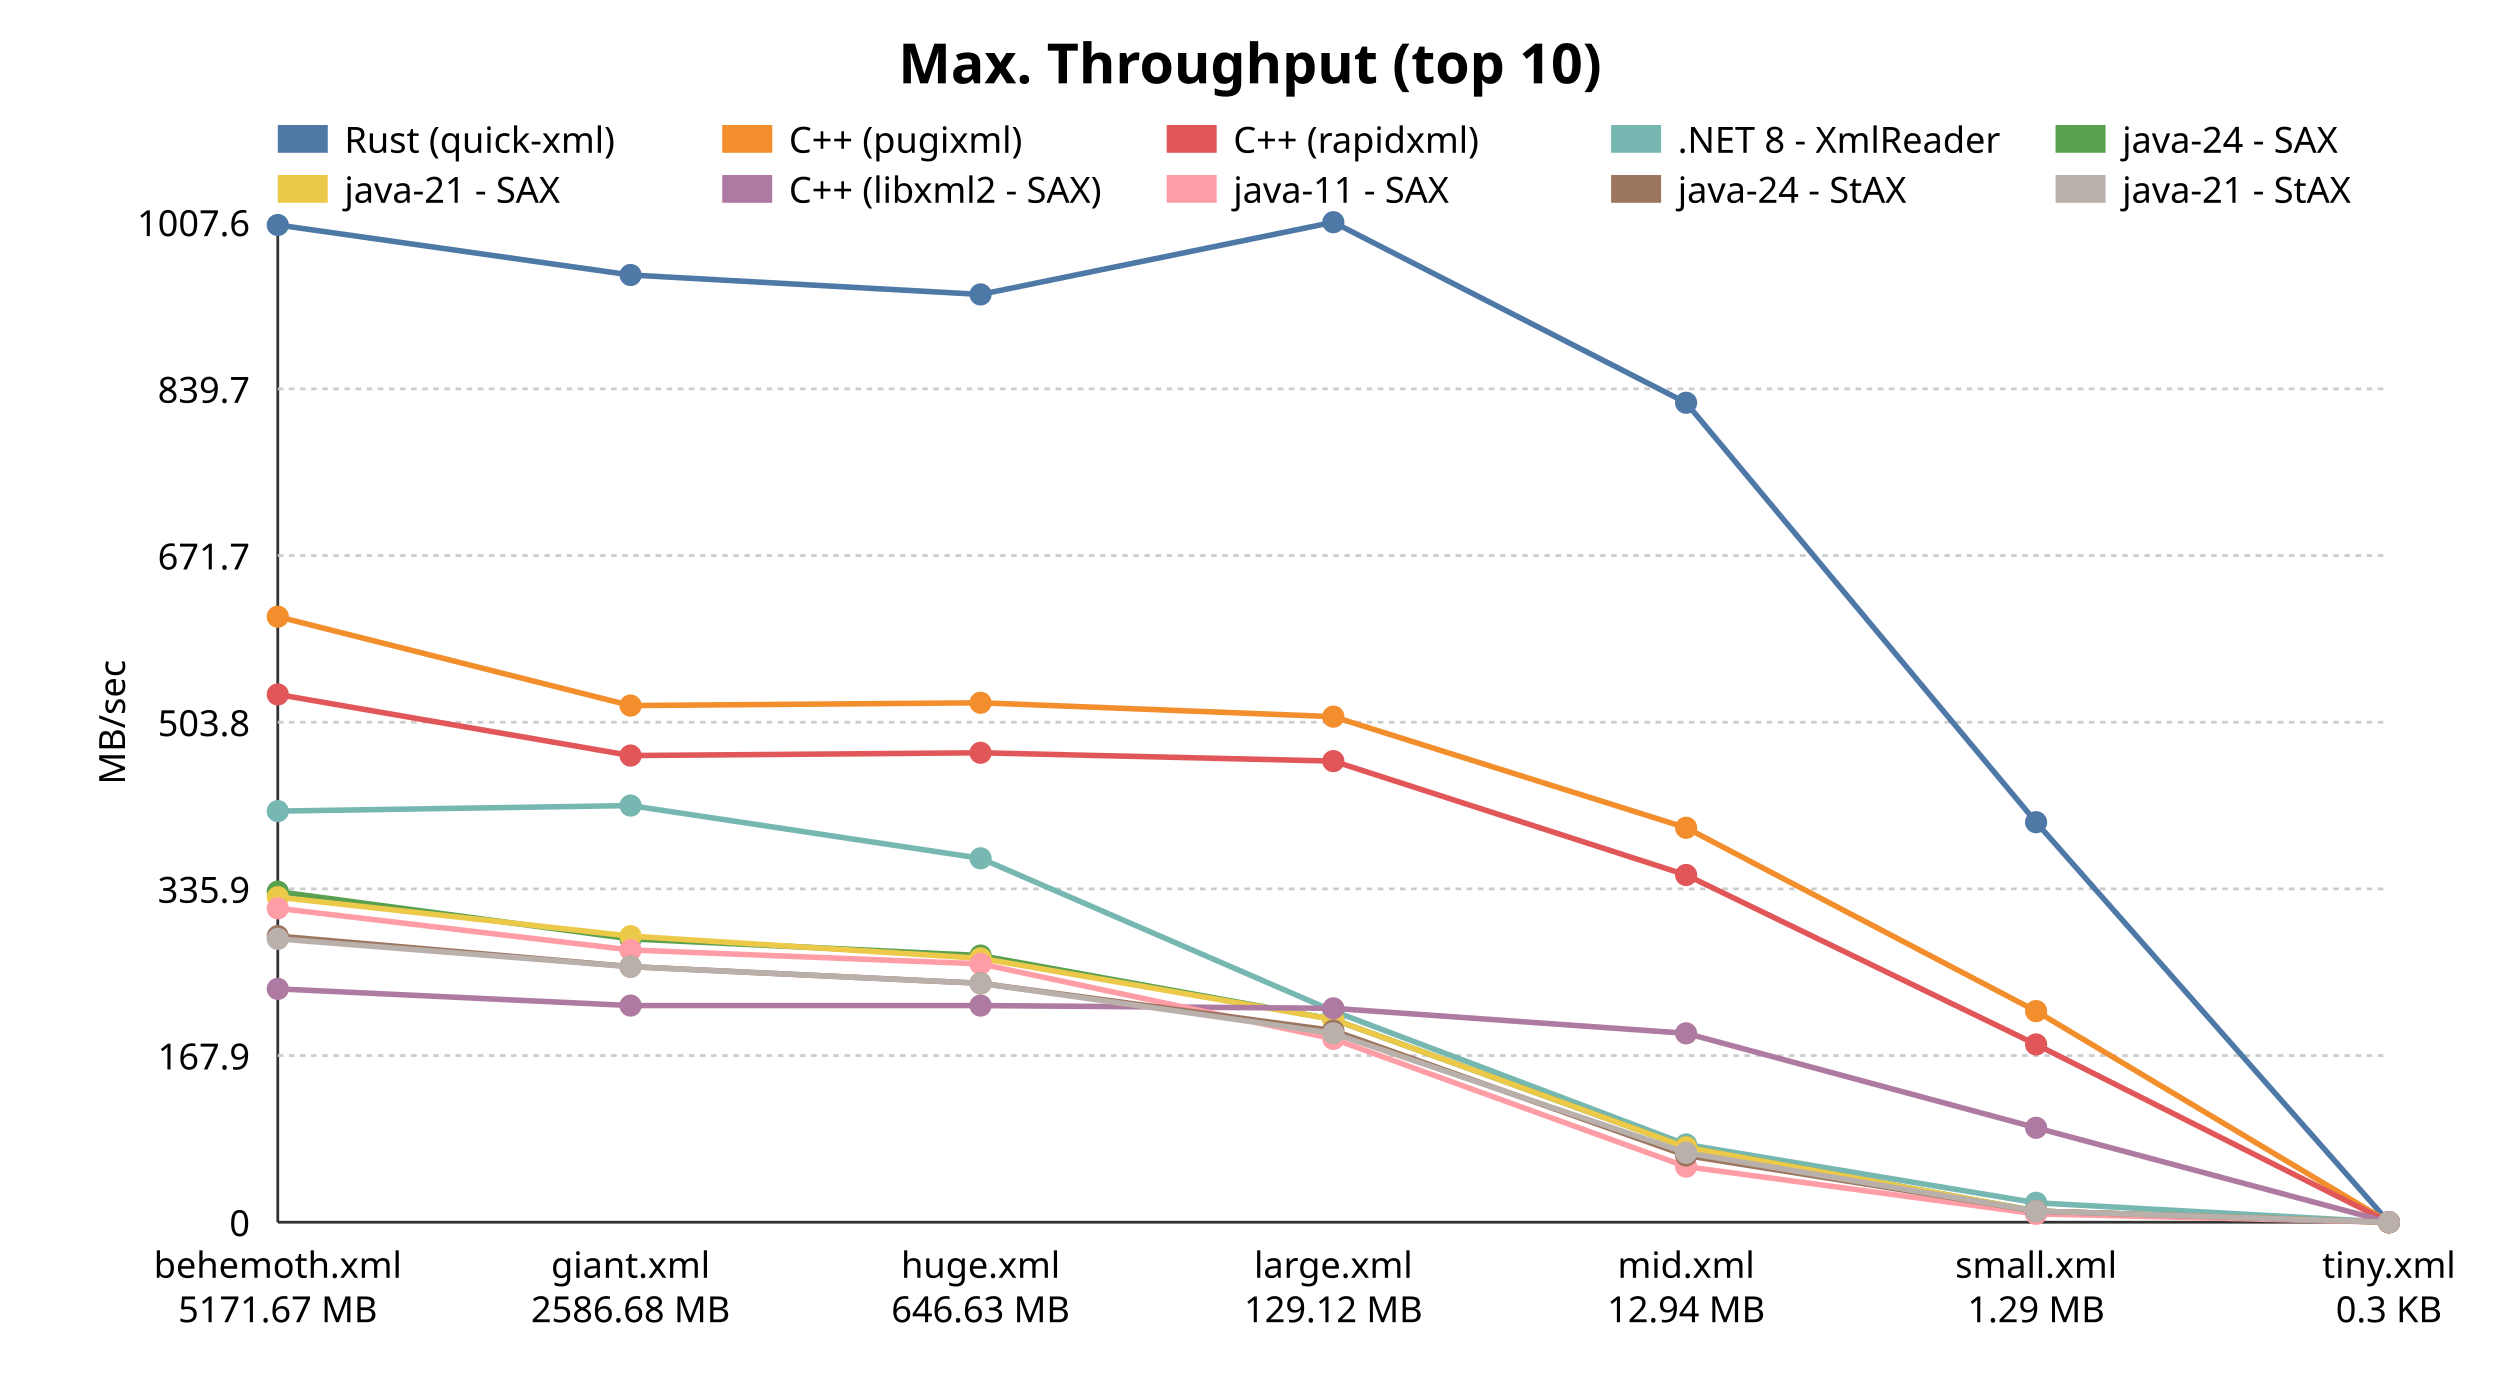
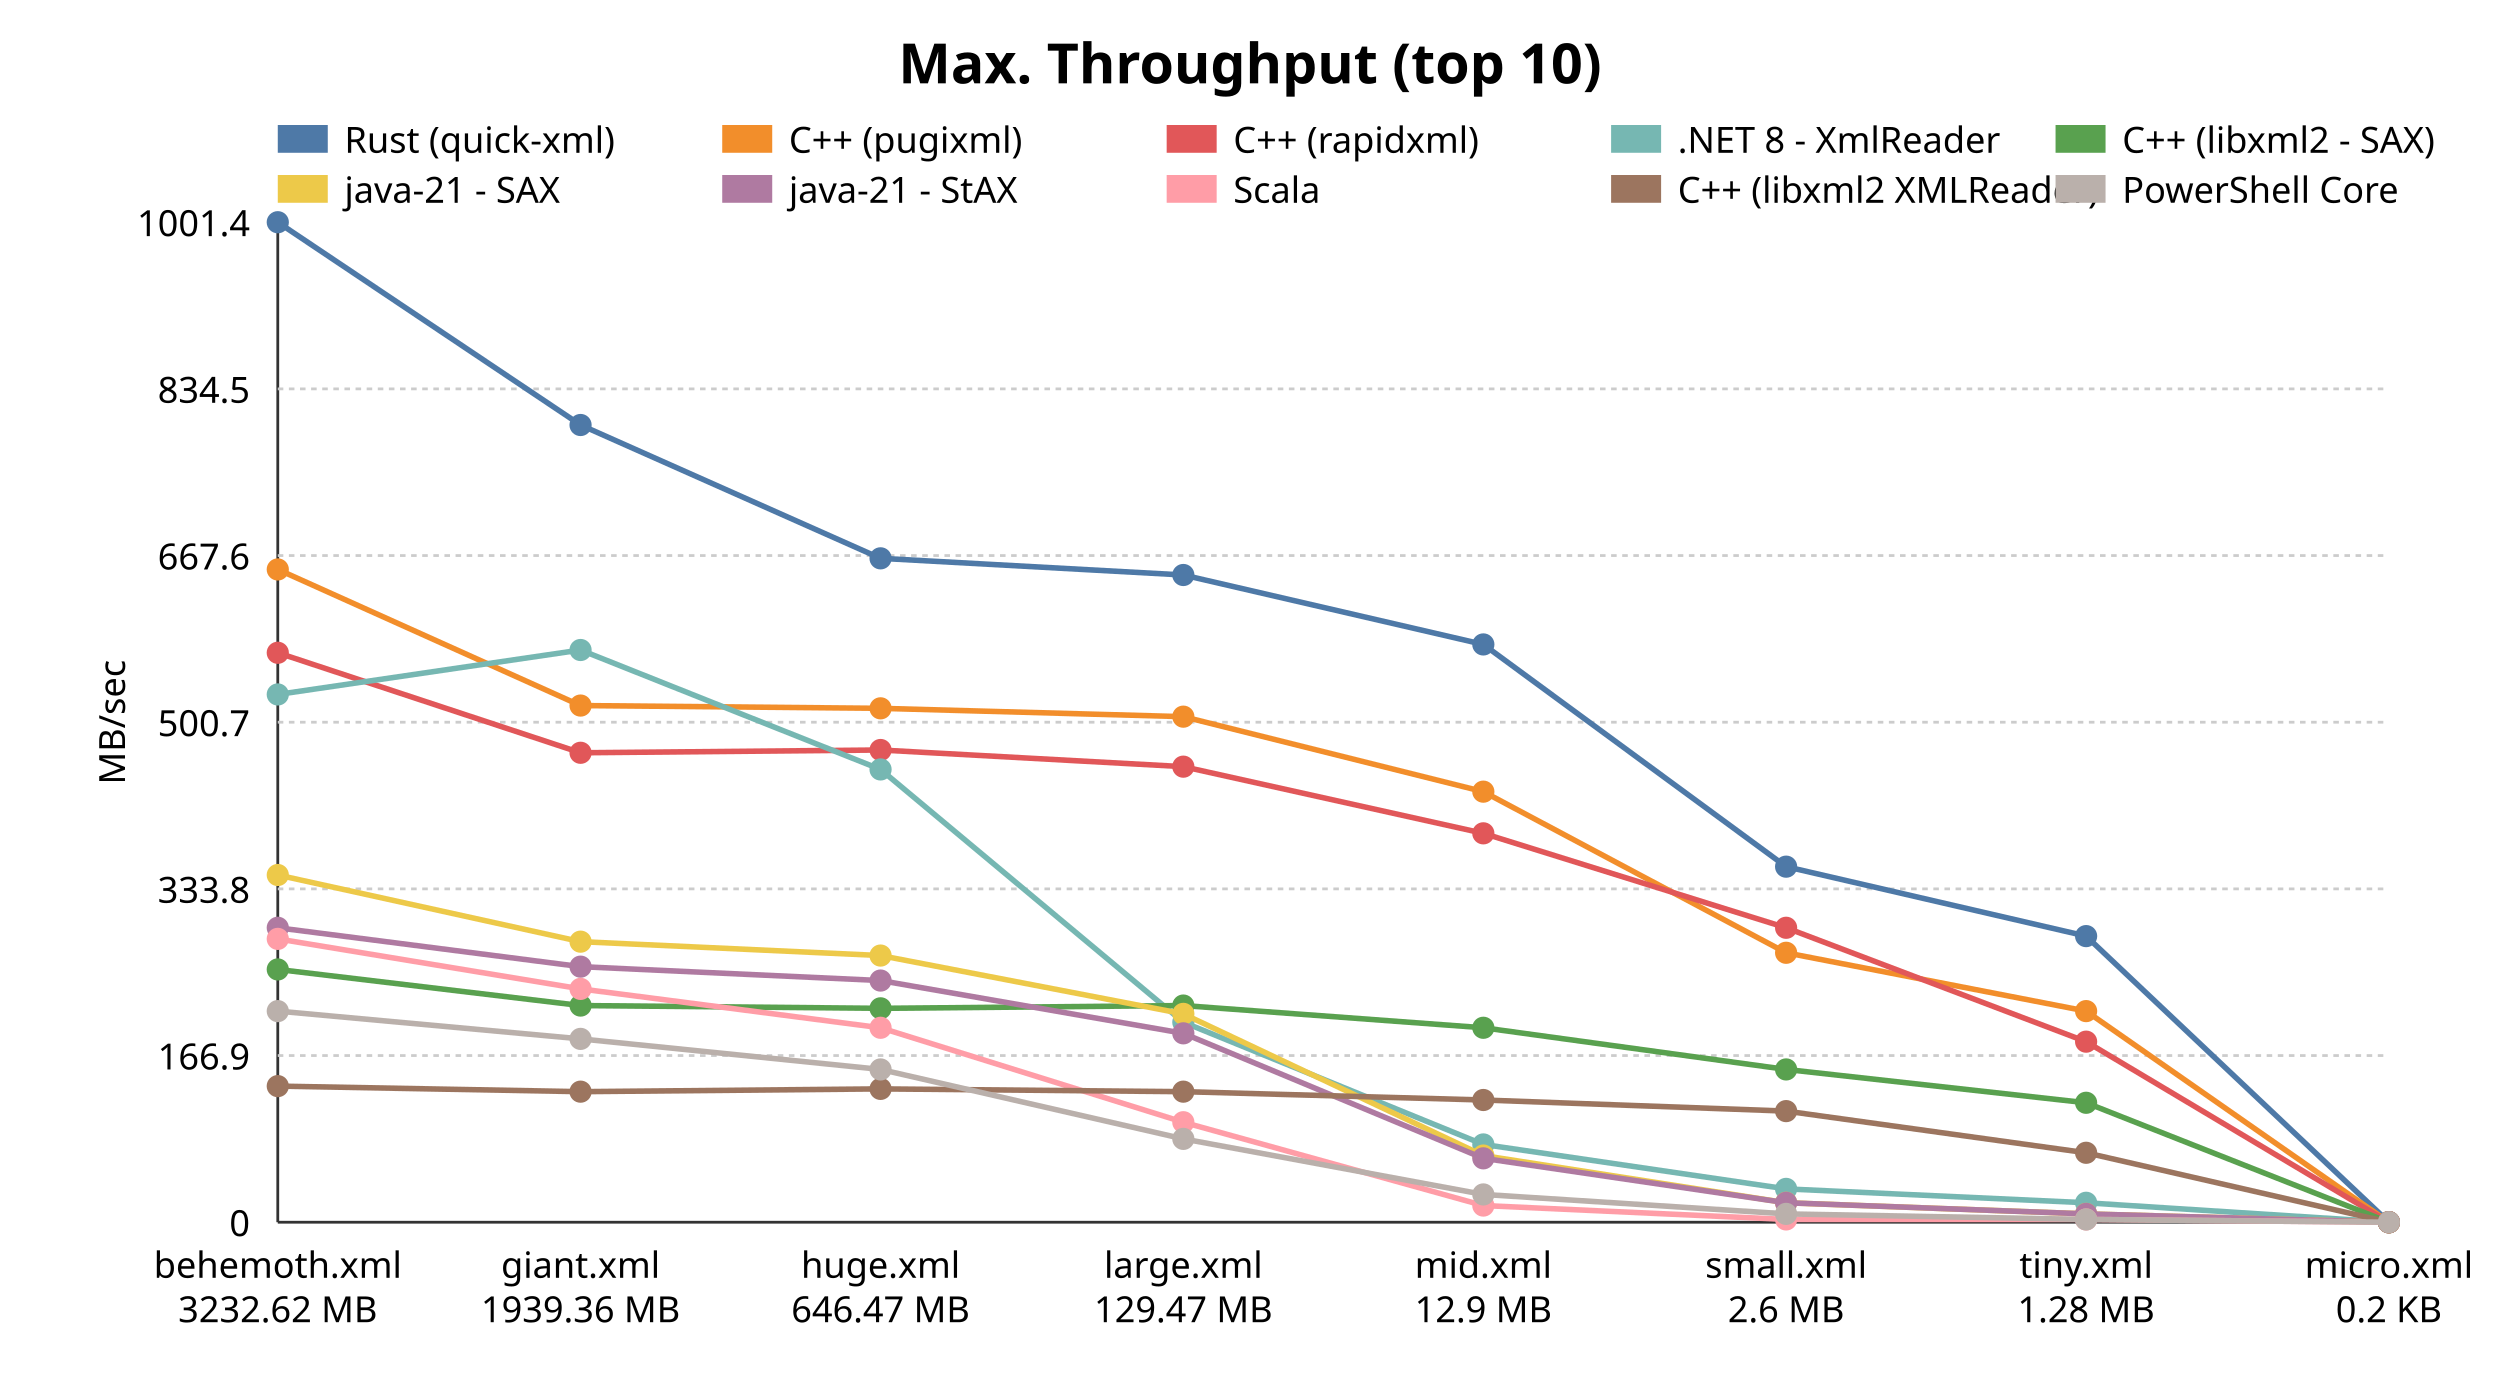
<svg xmlns="http://www.w3.org/2000/svg" width="900" height="500" style="background-color:#fff">
-   <style> .label { font: 13px sans-serif; } .legend { font: 13px sans-serif; } .axis { stroke: #333; stroke-width: 1; } .chart-title { font: bold 20px sans-serif; }</style>
+   <style> .label { font: 13px sans-serif; } .legend { font: 13px sans-serif; } .axis { stroke: #333; stroke-width: 1; } .chart-title { font: bold 20px sans-serif; } </style>
  <text x="450" y="30" text-anchor="middle" class="chart-title">Max. Throughput (top 10)</text>
  <text x="45" y="260" text-anchor="middle" class="label" font-size="16px" transform="rotate(-90 45,260)">MB/sec</text>
  <line x1="100" y1="80" x2="100" y2="440" class="axis" />
  <line x1="100" y1="440" x2="860" y2="440" class="axis" />
  <text x="90" y="445" text-anchor="end" class="label">0</text>
-   <text x="90" y="385" text-anchor="end" class="label">167.9</text>
+   <text x="90" y="385" text-anchor="end" class="label">166.9</text>
  <line x1="100" y1="380" x2="860" y2="380" stroke="#ccc" stroke-dasharray="2,2" />
-   <text x="90" y="325" text-anchor="end" class="label">335.9</text>
+   <text x="90" y="325" text-anchor="end" class="label">333.8</text>
  <line x1="100" y1="320" x2="860" y2="320" stroke="#ccc" stroke-dasharray="2,2" />
-   <text x="90" y="265" text-anchor="end" class="label">503.8</text>
+   <text x="90" y="265" text-anchor="end" class="label">500.7</text>
  <line x1="100" y1="260" x2="860" y2="260" stroke="#ccc" stroke-dasharray="2,2" />
-   <text x="90" y="205" text-anchor="end" class="label">671.7</text>
+   <text x="90" y="205" text-anchor="end" class="label">667.6</text>
  <line x1="100" y1="200" x2="860" y2="200" stroke="#ccc" stroke-dasharray="2,2" />
-   <text x="90" y="145" text-anchor="end" class="label">839.7</text>
+   <text x="90" y="145" text-anchor="end" class="label">834.5</text>
  <line x1="100" y1="140" x2="860" y2="140" stroke="#ccc" stroke-dasharray="2,2" />
-   <text x="90" y="85" text-anchor="end" class="label">1007.6</text>
+   <text x="90" y="85" text-anchor="end" class="label">1001.4</text>
  <text x="100" y="460" text-anchor="middle" class="label">behemoth.xml</text>
-   <text x="100" y="476" text-anchor="middle" class="label" font-size="11px">5171.67 MB</text>
-   <text x="227" y="460" text-anchor="middle" class="label">giant.xml</text>
-   <text x="227" y="476" text-anchor="middle" class="label" font-size="11px">2586.68 MB</text>
-   <text x="353" y="460" text-anchor="middle" class="label">huge.xml</text>
-   <text x="353" y="476" text-anchor="middle" class="label" font-size="11px">646.63 MB</text>
-   <text x="480" y="460" text-anchor="middle" class="label">large.xml</text>
-   <text x="480" y="476" text-anchor="middle" class="label" font-size="11px">129.12 MB</text>
-   <text x="607" y="460" text-anchor="middle" class="label">mid.xml</text>
-   <text x="607" y="476" text-anchor="middle" class="label" font-size="11px">12.94 MB</text>
-   <text x="733" y="460" text-anchor="middle" class="label">small.xml</text>
-   <text x="733" y="476" text-anchor="middle" class="label" font-size="11px">1.29 MB</text>
-   <text x="860" y="460" text-anchor="middle" class="label">tiny.xml</text>
-   <text x="860" y="476" text-anchor="middle" class="label" font-size="11px">0.3 KB</text>
-   <polyline fill="none" stroke="#4e79a7" stroke-width="2" points="100,81 227,99 353,106 480,80 607,145 733,296 860,440" />
-   <circle cx="100" cy="81" r="4" fill="#4e79a7" />
-   <circle cx="227" cy="99" r="4" fill="#4e79a7" />
-   <circle cx="353" cy="106" r="4" fill="#4e79a7" />
-   <circle cx="480" cy="80" r="4" fill="#4e79a7" />
-   <circle cx="607" cy="145" r="4" fill="#4e79a7" />
-   <circle cx="733" cy="296" r="4" fill="#4e79a7" />
+   <text x="100" y="476" text-anchor="middle" class="label" font-size="11px">3232.62 MB</text>
+   <text x="209" y="460" text-anchor="middle" class="label">giant.xml</text>
+   <text x="209" y="476" text-anchor="middle" class="label" font-size="11px">1939.36 MB</text>
+   <text x="317" y="460" text-anchor="middle" class="label">huge.xml</text>
+   <text x="317" y="476" text-anchor="middle" class="label" font-size="11px">646.47 MB</text>
+   <text x="426" y="460" text-anchor="middle" class="label">large.xml</text>
+   <text x="426" y="476" text-anchor="middle" class="label" font-size="11px">129.47 MB</text>
+   <text x="534" y="460" text-anchor="middle" class="label">mid.xml</text>
+   <text x="534" y="476" text-anchor="middle" class="label" font-size="11px">12.9 MB</text>
+   <text x="643" y="460" text-anchor="middle" class="label">small.xml</text>
+   <text x="643" y="476" text-anchor="middle" class="label" font-size="11px">2.6 MB</text>
+   <text x="751" y="460" text-anchor="middle" class="label">tiny.xml</text>
+   <text x="751" y="476" text-anchor="middle" class="label" font-size="11px">1.28 MB</text>
+   <text x="860" y="460" text-anchor="middle" class="label">micro.xml</text>
+   <text x="860" y="476" text-anchor="middle" class="label" font-size="11px">0.2 KB</text>
+   <polyline fill="none" stroke="#4e79a7" stroke-width="2" points="100,80 209,153 317,201 426,207 534,232 643,312 751,337 860,440" />
+   <circle cx="100" cy="80" r="4" fill="#4e79a7" />
+   <circle cx="209" cy="153" r="4" fill="#4e79a7" />
+   <circle cx="317" cy="201" r="4" fill="#4e79a7" />
+   <circle cx="426" cy="207" r="4" fill="#4e79a7" />
+   <circle cx="534" cy="232" r="4" fill="#4e79a7" />
+   <circle cx="643" cy="312" r="4" fill="#4e79a7" />
+   <circle cx="751" cy="337" r="4" fill="#4e79a7" />
  <circle cx="860" cy="440" r="4" fill="#4e79a7" />
-   <polyline fill="none" stroke="#f28e2b" stroke-width="2" points="100,222 227,254 353,253 480,258 607,298 733,364 860,440" />
-   <circle cx="100" cy="222" r="4" fill="#f28e2b" />
-   <circle cx="227" cy="254" r="4" fill="#f28e2b" />
-   <circle cx="353" cy="253" r="4" fill="#f28e2b" />
-   <circle cx="480" cy="258" r="4" fill="#f28e2b" />
-   <circle cx="607" cy="298" r="4" fill="#f28e2b" />
-   <circle cx="733" cy="364" r="4" fill="#f28e2b" />
+   <polyline fill="none" stroke="#f28e2b" stroke-width="2" points="100,205 209,254 317,255 426,258 534,285 643,343 751,364 860,440" />
+   <circle cx="100" cy="205" r="4" fill="#f28e2b" />
+   <circle cx="209" cy="254" r="4" fill="#f28e2b" />
+   <circle cx="317" cy="255" r="4" fill="#f28e2b" />
+   <circle cx="426" cy="258" r="4" fill="#f28e2b" />
+   <circle cx="534" cy="285" r="4" fill="#f28e2b" />
+   <circle cx="643" cy="343" r="4" fill="#f28e2b" />
+   <circle cx="751" cy="364" r="4" fill="#f28e2b" />
  <circle cx="860" cy="440" r="4" fill="#f28e2b" />
-   <polyline fill="none" stroke="#e15759" stroke-width="2" points="100,250 227,272 353,271 480,274 607,315 733,376 860,440" />
-   <circle cx="100" cy="250" r="4" fill="#e15759" />
-   <circle cx="227" cy="272" r="4" fill="#e15759" />
-   <circle cx="353" cy="271" r="4" fill="#e15759" />
-   <circle cx="480" cy="274" r="4" fill="#e15759" />
-   <circle cx="607" cy="315" r="4" fill="#e15759" />
-   <circle cx="733" cy="376" r="4" fill="#e15759" />
+   <polyline fill="none" stroke="#e15759" stroke-width="2" points="100,235 209,271 317,270 426,276 534,300 643,334 751,375 860,440" />
+   <circle cx="100" cy="235" r="4" fill="#e15759" />
+   <circle cx="209" cy="271" r="4" fill="#e15759" />
+   <circle cx="317" cy="270" r="4" fill="#e15759" />
+   <circle cx="426" cy="276" r="4" fill="#e15759" />
+   <circle cx="534" cy="300" r="4" fill="#e15759" />
+   <circle cx="643" cy="334" r="4" fill="#e15759" />
+   <circle cx="751" cy="375" r="4" fill="#e15759" />
  <circle cx="860" cy="440" r="4" fill="#e15759" />
-   <polyline fill="none" stroke="#76b7b2" stroke-width="2" points="100,292 227,290 353,309 480,364 607,412 733,433 860,440" />
-   <circle cx="100" cy="292" r="4" fill="#76b7b2" />
-   <circle cx="227" cy="290" r="4" fill="#76b7b2" />
-   <circle cx="353" cy="309" r="4" fill="#76b7b2" />
-   <circle cx="480" cy="364" r="4" fill="#76b7b2" />
-   <circle cx="607" cy="412" r="4" fill="#76b7b2" />
-   <circle cx="733" cy="433" r="4" fill="#76b7b2" />
+   <polyline fill="none" stroke="#76b7b2" stroke-width="2" points="100,250 209,234 317,277 426,368 534,412 643,428 751,433 860,440" />
+   <circle cx="100" cy="250" r="4" fill="#76b7b2" />
+   <circle cx="209" cy="234" r="4" fill="#76b7b2" />
+   <circle cx="317" cy="277" r="4" fill="#76b7b2" />
+   <circle cx="426" cy="368" r="4" fill="#76b7b2" />
+   <circle cx="534" cy="412" r="4" fill="#76b7b2" />
+   <circle cx="643" cy="428" r="4" fill="#76b7b2" />
+   <circle cx="751" cy="433" r="4" fill="#76b7b2" />
  <circle cx="860" cy="440" r="4" fill="#76b7b2" />
-   <polyline fill="none" stroke="#59a14f" stroke-width="2" points="100,321 227,338 353,344 480,367 607,413 733,436 860,440" />
-   <circle cx="100" cy="321" r="4" fill="#59a14f" />
-   <circle cx="227" cy="338" r="4" fill="#59a14f" />
-   <circle cx="353" cy="344" r="4" fill="#59a14f" />
-   <circle cx="480" cy="367" r="4" fill="#59a14f" />
-   <circle cx="607" cy="413" r="4" fill="#59a14f" />
-   <circle cx="733" cy="436" r="4" fill="#59a14f" />
+   <polyline fill="none" stroke="#59a14f" stroke-width="2" points="100,349 209,362 317,363 426,362 534,370 643,385 751,397 860,440" />
+   <circle cx="100" cy="349" r="4" fill="#59a14f" />
+   <circle cx="209" cy="362" r="4" fill="#59a14f" />
+   <circle cx="317" cy="363" r="4" fill="#59a14f" />
+   <circle cx="426" cy="362" r="4" fill="#59a14f" />
+   <circle cx="534" cy="370" r="4" fill="#59a14f" />
+   <circle cx="643" cy="385" r="4" fill="#59a14f" />
+   <circle cx="751" cy="397" r="4" fill="#59a14f" />
  <circle cx="860" cy="440" r="4" fill="#59a14f" />
-   <polyline fill="none" stroke="#edc949" stroke-width="2" points="100,323 227,337 353,345 480,367 607,413 733,436 860,440" />
-   <circle cx="100" cy="323" r="4" fill="#edc949" />
-   <circle cx="227" cy="337" r="4" fill="#edc949" />
-   <circle cx="353" cy="345" r="4" fill="#edc949" />
-   <circle cx="480" cy="367" r="4" fill="#edc949" />
-   <circle cx="607" cy="413" r="4" fill="#edc949" />
-   <circle cx="733" cy="436" r="4" fill="#edc949" />
+   <polyline fill="none" stroke="#edc949" stroke-width="2" points="100,315 209,339 317,344 426,365 534,416 643,433 751,437 860,440" />
+   <circle cx="100" cy="315" r="4" fill="#edc949" />
+   <circle cx="209" cy="339" r="4" fill="#edc949" />
+   <circle cx="317" cy="344" r="4" fill="#edc949" />
+   <circle cx="426" cy="365" r="4" fill="#edc949" />
+   <circle cx="534" cy="416" r="4" fill="#edc949" />
+   <circle cx="643" cy="433" r="4" fill="#edc949" />
+   <circle cx="751" cy="437" r="4" fill="#edc949" />
  <circle cx="860" cy="440" r="4" fill="#edc949" />
-   <polyline fill="none" stroke="#af7aa1" stroke-width="2" points="100,356 227,362 353,362 480,363 607,372 733,406 860,440" />
-   <circle cx="100" cy="356" r="4" fill="#af7aa1" />
-   <circle cx="227" cy="362" r="4" fill="#af7aa1" />
-   <circle cx="353" cy="362" r="4" fill="#af7aa1" />
-   <circle cx="480" cy="363" r="4" fill="#af7aa1" />
-   <circle cx="607" cy="372" r="4" fill="#af7aa1" />
-   <circle cx="733" cy="406" r="4" fill="#af7aa1" />
+   <polyline fill="none" stroke="#af7aa1" stroke-width="2" points="100,334 209,348 317,353 426,372 534,417 643,433 751,437 860,440" />
+   <circle cx="100" cy="334" r="4" fill="#af7aa1" />
+   <circle cx="209" cy="348" r="4" fill="#af7aa1" />
+   <circle cx="317" cy="353" r="4" fill="#af7aa1" />
+   <circle cx="426" cy="372" r="4" fill="#af7aa1" />
+   <circle cx="534" cy="417" r="4" fill="#af7aa1" />
+   <circle cx="643" cy="433" r="4" fill="#af7aa1" />
+   <circle cx="751" cy="437" r="4" fill="#af7aa1" />
  <circle cx="860" cy="440" r="4" fill="#af7aa1" />
-   <polyline fill="none" stroke="#ff9da7" stroke-width="2" points="100,327 227,342 353,347 480,374 607,420 733,437 860,440" />
-   <circle cx="100" cy="327" r="4" fill="#ff9da7" />
-   <circle cx="227" cy="342" r="4" fill="#ff9da7" />
-   <circle cx="353" cy="347" r="4" fill="#ff9da7" />
-   <circle cx="480" cy="374" r="4" fill="#ff9da7" />
-   <circle cx="607" cy="420" r="4" fill="#ff9da7" />
-   <circle cx="733" cy="437" r="4" fill="#ff9da7" />
+   <polyline fill="none" stroke="#ff9da7" stroke-width="2" points="100,338 209,356 317,370 426,404 534,434 643,439 751,439 860,440" />
+   <circle cx="100" cy="338" r="4" fill="#ff9da7" />
+   <circle cx="209" cy="356" r="4" fill="#ff9da7" />
+   <circle cx="317" cy="370" r="4" fill="#ff9da7" />
+   <circle cx="426" cy="404" r="4" fill="#ff9da7" />
+   <circle cx="534" cy="434" r="4" fill="#ff9da7" />
+   <circle cx="643" cy="439" r="4" fill="#ff9da7" />
+   <circle cx="751" cy="439" r="4" fill="#ff9da7" />
  <circle cx="860" cy="440" r="4" fill="#ff9da7" />
-   <polyline fill="none" stroke="#9c755f" stroke-width="2" points="100,337 227,348 353,354 480,371 607,416 733,436 860,440" />
-   <circle cx="100" cy="337" r="4" fill="#9c755f" />
-   <circle cx="227" cy="348" r="4" fill="#9c755f" />
-   <circle cx="353" cy="354" r="4" fill="#9c755f" />
-   <circle cx="480" cy="371" r="4" fill="#9c755f" />
-   <circle cx="607" cy="416" r="4" fill="#9c755f" />
-   <circle cx="733" cy="436" r="4" fill="#9c755f" />
+   <polyline fill="none" stroke="#9c755f" stroke-width="2" points="100,391 209,393 317,392 426,393 534,396 643,400 751,415 860,440" />
+   <circle cx="100" cy="391" r="4" fill="#9c755f" />
+   <circle cx="209" cy="393" r="4" fill="#9c755f" />
+   <circle cx="317" cy="392" r="4" fill="#9c755f" />
+   <circle cx="426" cy="393" r="4" fill="#9c755f" />
+   <circle cx="534" cy="396" r="4" fill="#9c755f" />
+   <circle cx="643" cy="400" r="4" fill="#9c755f" />
+   <circle cx="751" cy="415" r="4" fill="#9c755f" />
  <circle cx="860" cy="440" r="4" fill="#9c755f" />
-   <polyline fill="none" stroke="#bab0ab" stroke-width="2" points="100,338 227,348 353,354 480,372 607,415 733,436 860,440" />
-   <circle cx="100" cy="338" r="4" fill="#bab0ab" />
-   <circle cx="227" cy="348" r="4" fill="#bab0ab" />
-   <circle cx="353" cy="354" r="4" fill="#bab0ab" />
-   <circle cx="480" cy="372" r="4" fill="#bab0ab" />
-   <circle cx="607" cy="415" r="4" fill="#bab0ab" />
-   <circle cx="733" cy="436" r="4" fill="#bab0ab" />
+   <polyline fill="none" stroke="#bab0ab" stroke-width="2" points="100,364 209,374 317,385 426,410 534,430 643,437 751,439 860,440" />
+   <circle cx="100" cy="364" r="4" fill="#bab0ab" />
+   <circle cx="209" cy="374" r="4" fill="#bab0ab" />
+   <circle cx="317" cy="385" r="4" fill="#bab0ab" />
+   <circle cx="426" cy="410" r="4" fill="#bab0ab" />
+   <circle cx="534" cy="430" r="4" fill="#bab0ab" />
+   <circle cx="643" cy="437" r="4" fill="#bab0ab" />
+   <circle cx="751" cy="439" r="4" fill="#bab0ab" />
  <circle cx="860" cy="440" r="4" fill="#bab0ab" />
  <rect x="100" y="45" width="18" height="10" fill="#4e79a7" />
  <text x="124" y="55" class="legend">Rust (quick-xml)</text>
  <rect x="260" y="45" width="18" height="10" fill="#f28e2b" />
  <text x="284" y="55" class="legend">C++ (pugixml)</text>
  <rect x="420" y="45" width="18" height="10" fill="#e15759" />
  <text x="444" y="55" class="legend">C++ (rapidxml)</text>
  <rect x="580" y="45" width="18" height="10" fill="#76b7b2" />
  <text x="604" y="55" class="legend">.NET 8 - XmlReader</text>
  <rect x="740" y="45" width="18" height="10" fill="#59a14f" />
-   <text x="764" y="55" class="legend">java-24 - SAX</text>
+   <text x="764" y="55" class="legend">C++ (libxml2 - SAX)</text>
  <rect x="100" y="63" width="18" height="10" fill="#edc949" />
  <text x="124" y="73" class="legend">java-21 - SAX</text>
  <rect x="260" y="63" width="18" height="10" fill="#af7aa1" />
-   <text x="284" y="73" class="legend">C++ (libxml2 - SAX)</text>
+   <text x="284" y="73" class="legend">java-21 - StAX</text>
  <rect x="420" y="63" width="18" height="10" fill="#ff9da7" />
-   <text x="444" y="73" class="legend">java-11 - SAX</text>
+   <text x="444" y="73" class="legend">Scala</text>
  <rect x="580" y="63" width="18" height="10" fill="#9c755f" />
-   <text x="604" y="73" class="legend">java-24 - StAX</text>
+   <text x="604" y="73" class="legend">C++ (libxml2 XMLReader)</text>
  <rect x="740" y="63" width="18" height="10" fill="#bab0ab" />
-   <text x="764" y="73" class="legend">java-21 - StAX</text>
+   <text x="764" y="73" class="legend">PowerShell Core</text>
</svg>
